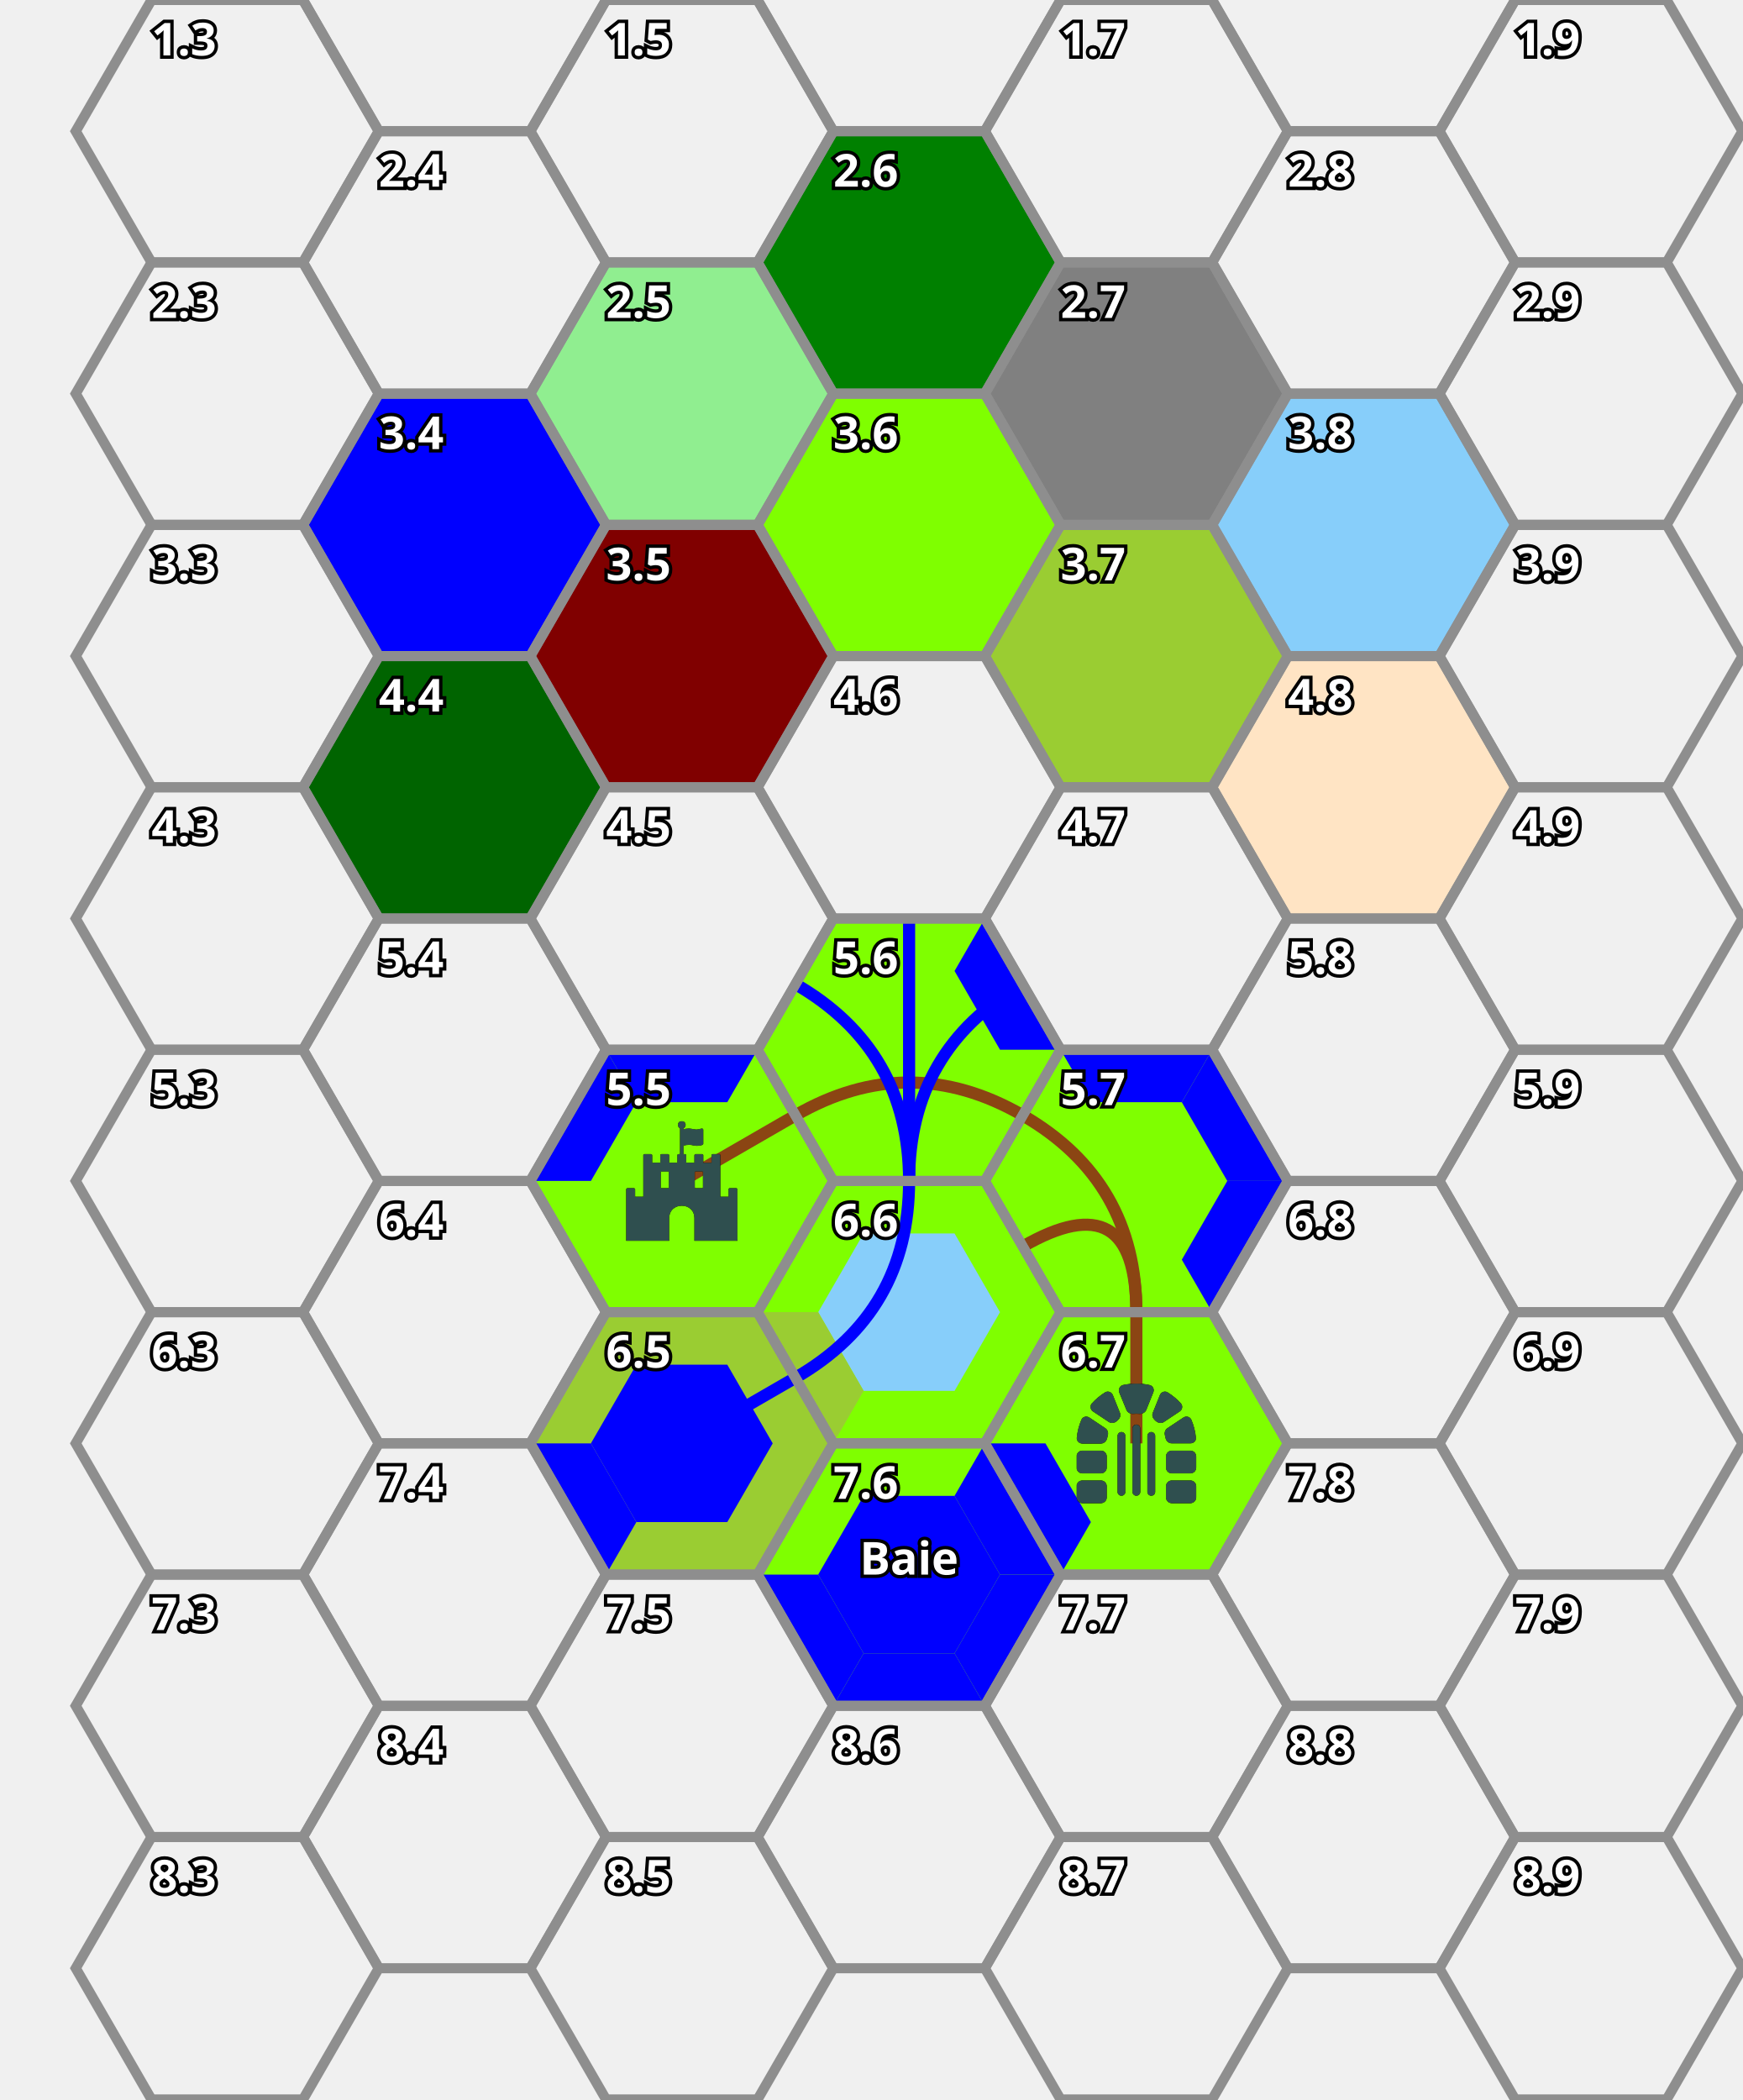
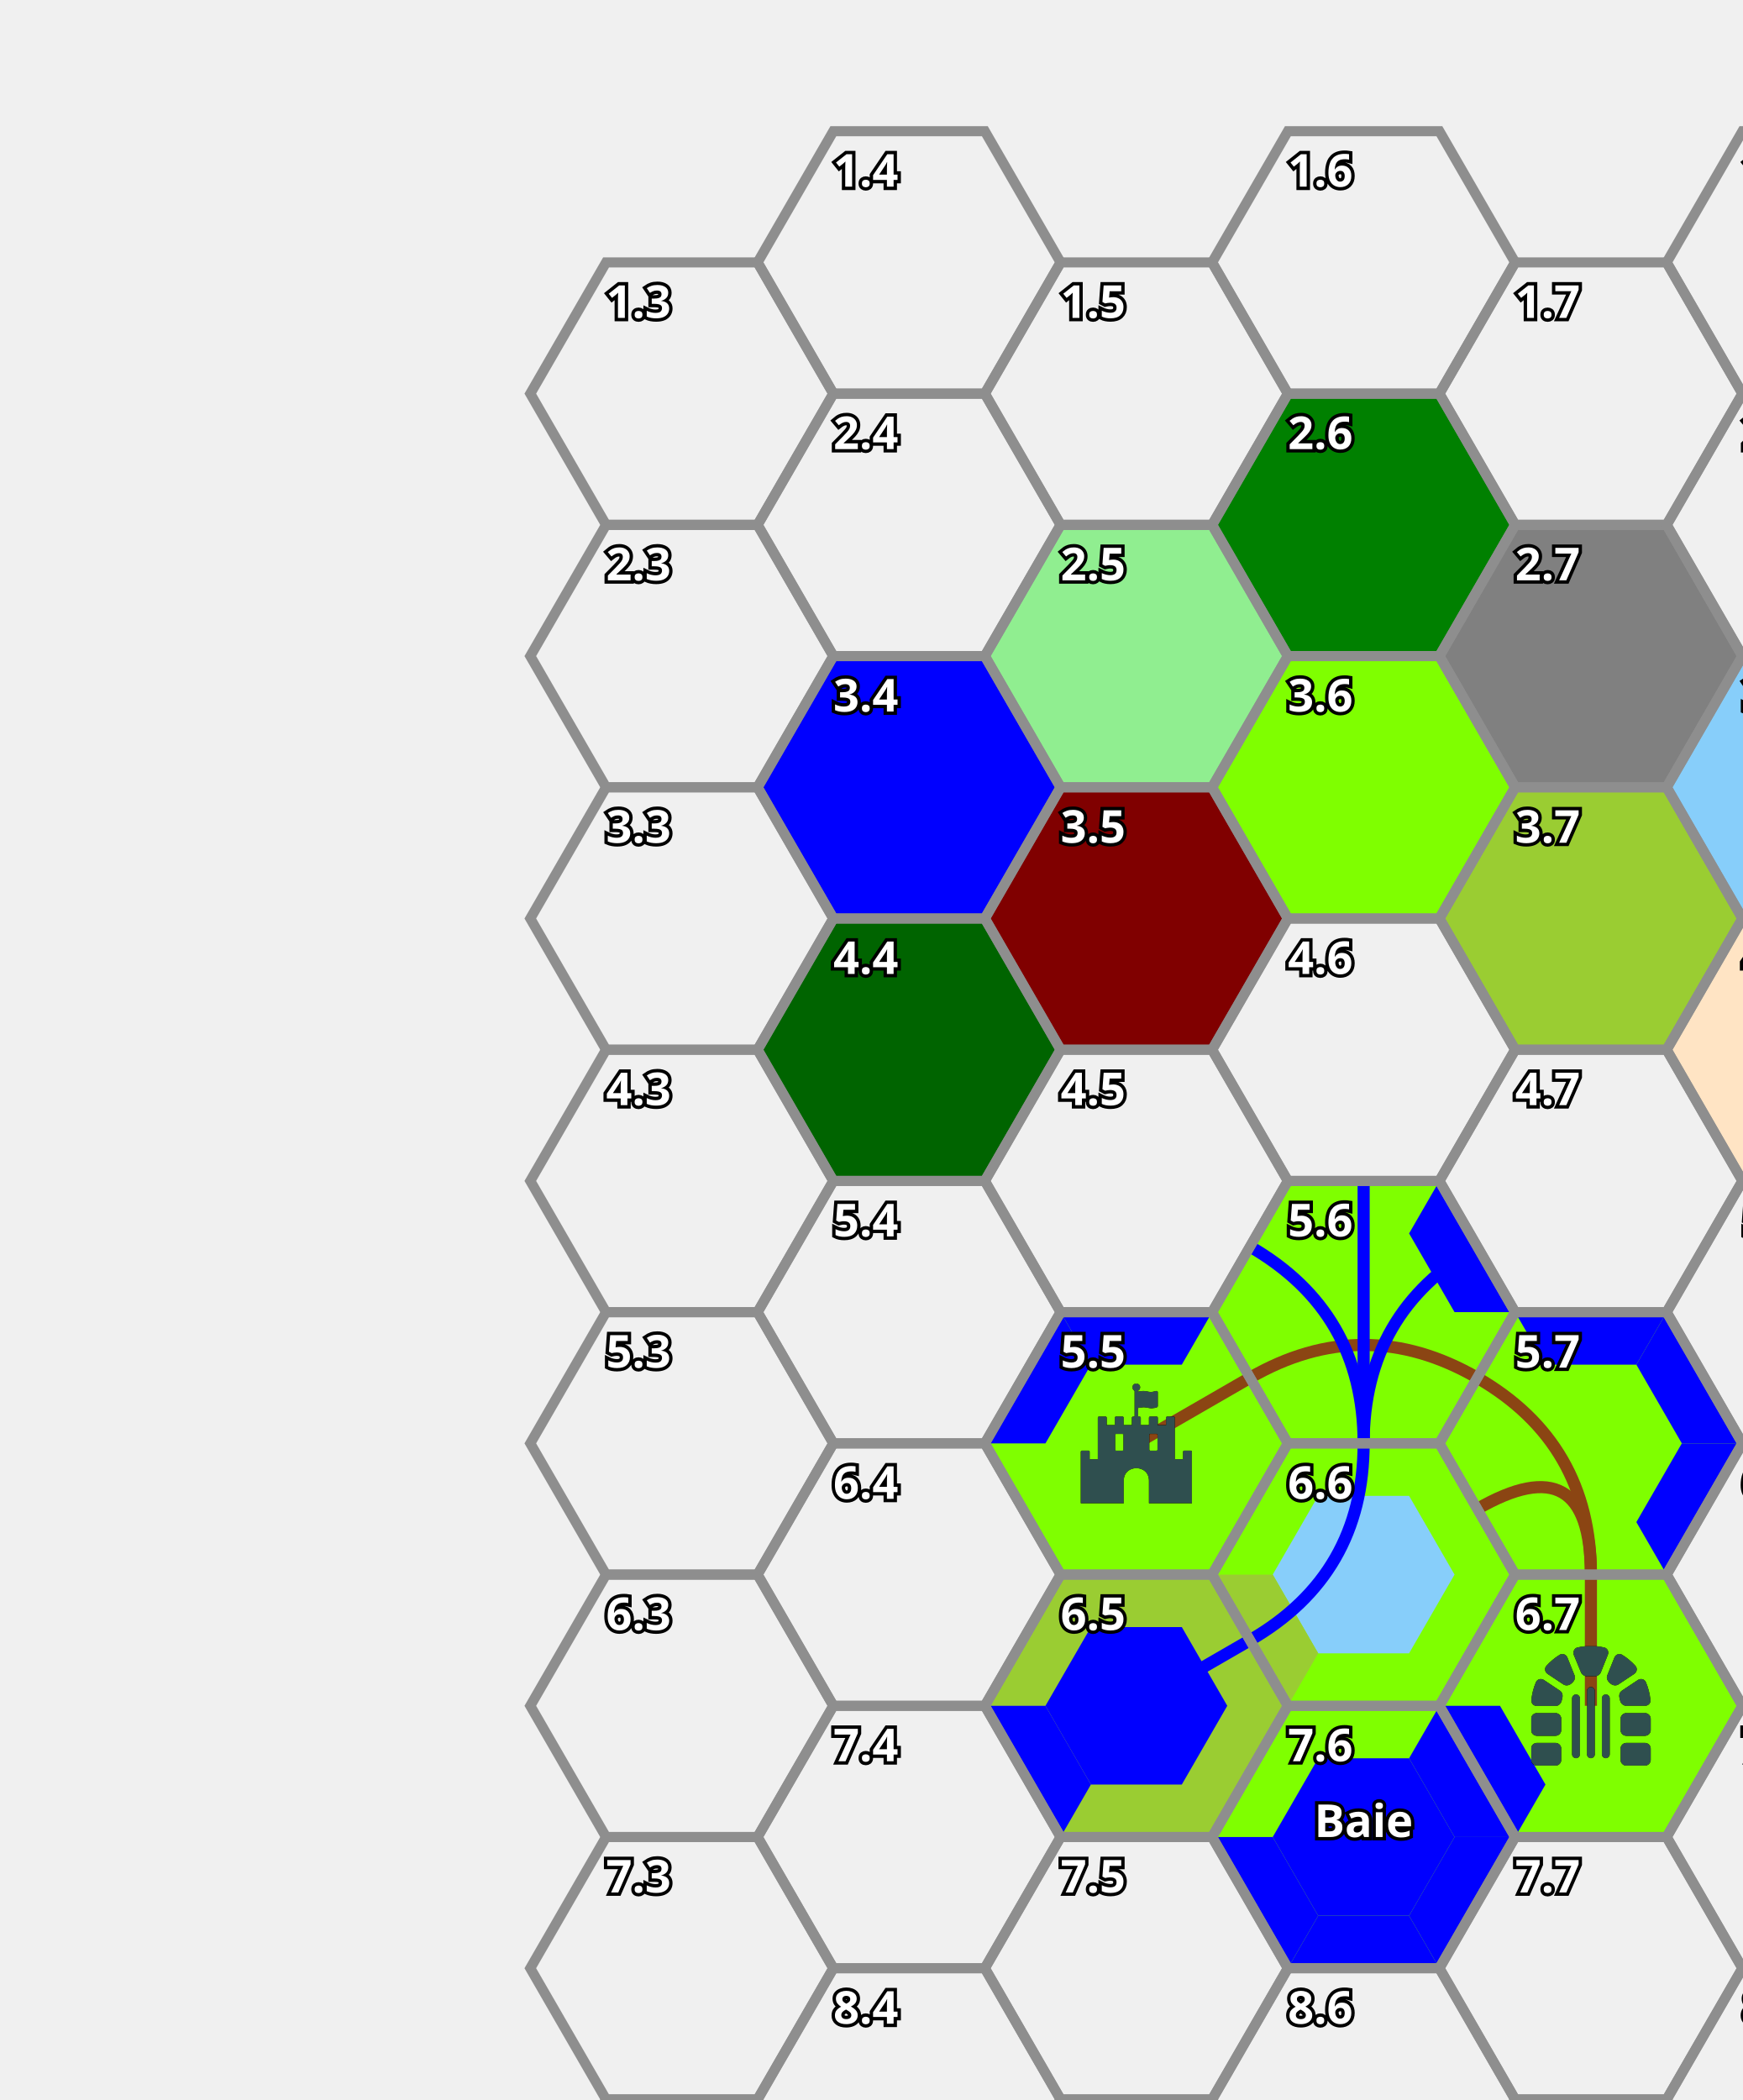
<svg xmlns="http://www.w3.org/2000/svg" xmlns:xlink="http://www.w3.org/1999/xlink" width="1150" height="1386" data-name="Layer 1" id="Layer_1">
  <style type="text/css">
        polygon {
            fill: none;
            stroke-width: 6.667;
        }

        text {
            font-size: 250.0%;
            font-family: PTSans-NarrowBold, PT Sans Narrow;
            font-weight: 600;
            paint-order: stroke;
            stroke: black;
            fill: white;
            stroke-width: 4.444;
        }

        .path {
            fill: transparent;
            stroke-width: 8.0;
        }


        .roads {
            stroke: saddlebrown;
        }

        .rivers {
            stroke: blue;
        }

        .grid {
            stroke: #8E8E8E;
            stroke-miterlimit: 10;
        }

        .number {}

        .alt_text {}

        .icon {
            paint-order: stroke;
            stroke: black;
            fill: darkslategrey;
            stroke-width: 2;
        }


        .plains {
            fill: lightgreen;
        }

        .light_wood {
            fill: green;
        }

        .heavy_woods {
            fill: darkgreen;
        }

        .grassland {
            fill: chartreuse;
        }

        .mountains {
            fill: maroon;
        }

        .hills {
            fill: bisque;
        }

        .sea {
            fill: blue;
        }


        .lake {
            fill: lightskyblue;
        }


        .marsh {
            fill: yellowgreen;
        }


        .desert {
            fill: lightyellow;
        }

        .unknown {
            fill: gray;
        }

        
    </style>
  <defs>
    <svg id="fortin" class="icon fortin">
      <path d="M489.2 287.9h-27.4c-2.6 0-4.6 2-4.6 4.6v32h-36.6V146.2c0-2.6-2-4.6-4.6-4.6h-27.4c-2.6 0-4.6 2-4.6 4.6v32h-36.6v-32c0-2.6-2-4.6-4.6-4.6h-27.4c-2.6 0-4.6 2-4.6 4.6v32h-36.6v-32c0-6-8-4.6-11.7-4.6v-38c8.3-2 17.1-3.4 25.7-3.4 10.9 0 20.9 4.3 31.4 4.3 4.6 0 27.7-1.1 27.7-8v-60c0-2.6-2-4.6-4.6-4.6-5.1 0-15.1 4.3-24 4.3-9.7 0-20.9-4.3-32.6-4.3-8 0-16 1.1-23.7 2.9v-4.9c5.4-2.6 9.1-8.3 9.1-14.3 0-20.7-31.4-20.8-31.4 0 0 6 3.7 11.7 9.1 14.3v111.7c-3.7 0-11.7-1.4-11.7 4.6v32h-36.6v-32c0-2.6-2-4.6-4.6-4.6h-27.4c-2.6 0-4.6 2-4.6 4.6v32H128v-32c0-2.6-2-4.6-4.6-4.6H96c-2.6 0-4.6 2-4.6 4.6v178.3H54.8v-32c0-2.6-2-4.6-4.6-4.6H22.8c-2.6 0-4.6 2-4.6 4.6V512h182.9v-96c0-72.6 109.7-72.6 109.7 0v96h182.9V292.5c.1-2.6-1.9-4.6-4.5-4.6zm-288.1-4.5c0 2.6-2 4.6-4.6 4.6h-27.4c-2.6 0-4.6-2-4.6-4.6v-64c0-2.6 2-4.6 4.6-4.6h27.4c2.6 0 4.6 2 4.6 4.6v64zm146.4 0c0 2.6-2 4.6-4.6 4.6h-27.4c-2.6 0-4.6-2-4.6-4.6v-64c0-2.6 2-4.6 4.6-4.6h27.4c2.6 0 4.6 2 4.6 4.6v64z" />
    </svg>
    <svg id="ruines" class="icon ruines">
      <path d="M336.6 156.5C327.3 148.1 322.6 136.5 327.1 125.3L357.6 49.18C362.7 36.27 377.8 30.36 389.7 37.63C410.9 50.63 430 66.62 446.5 85.02C455.7 95.21 452.9 110.9 441.5 118.5L373.9 163.5C363.6 170.4 349.8 168.1 340.5 159.9C339.2 158.7 337.9 157.6 336.6 156.5H336.6zM297.7 112.6C293.2 123.1 280.9 129.8 268.7 128.6C264.6 128.2 260.3 128 256 128C251.7 128 247.4 128.2 243.3 128.6C231.1 129.8 218.8 123.1 214.3 112.6L183.1 36.82C178.8 24.02 185.5 9.433 198.1 6.374C217.3 2.203 236.4 0 256 0C275.6 0 294.7 2.203 313 6.374C326.5 9.433 333.2 24.02 328 36.82L297.7 112.6zM122.3 37.63C134.2 30.36 149.3 36.27 154.4 49.18L184.9 125.3C189.4 136.5 184.7 148.1 175.4 156.5C174.1 157.6 172.8 158.7 171.5 159.9C162.2 168.1 148.4 170.4 138.1 163.5L70.52 118.5C59.13 110.9 56.32 95.21 65.46 85.02C81.99 66.62 101.1 50.63 122.3 37.63H122.3zM379.5 222.1C376.3 210.7 379.7 198.1 389.5 191.6L458.1 145.8C469.7 138.1 485.6 141.9 491.2 154.7C501.6 178.8 508.4 204.8 510.9 232C512.1 245.2 501.3 255.1 488 255.1H408C394.7 255.1 384.2 245.2 381.8 232.1C381.1 228.7 380.4 225.4 379.5 222.1V222.1zM122.5 191.6C132.3 198.1 135.7 210.7 132.5 222.1C131.6 225.4 130.9 228.7 130.2 232.1C127.8 245.2 117.3 256 104 256H24C10.75 256-.118 245.2 1.107 232C3.636 204.8 10.43 178.8 20.82 154.7C26.36 141.9 42.26 138.1 53.91 145.8L122.5 191.6zM104 288C117.3 288 128 298.7 128 312V360C128 373.3 117.3 384 104 384H24C10.75 384 0 373.3 0 360V312C0 298.7 10.75 288 24 288H104zM488 288C501.3 288 512 298.7 512 312V360C512 373.3 501.3 384 488 384H408C394.7 384 384 373.3 384 360V312C384 298.7 394.7 288 408 288H488zM104 416C117.3 416 128 426.7 128 440V488C128 501.3 117.3 512 104 512H24C10.75 512 0 501.3 0 488V440C0 426.7 10.75 416 24 416H104zM488 416C501.3 416 512 426.7 512 440V488C512 501.3 501.3 512 488 512H408C394.7 512 384 501.3 384 488V440C384 426.7 394.7 416 408 416H488zM272 464C272 472.8 264.8 480 256 480C247.2 480 240 472.8 240 464V192C240 183.2 247.2 176 256 176C264.8 176 272 183.2 272 192V464zM208 464C208 472.8 200.8 480 192 480C183.2 480 176 472.8 176 464V224C176 215.2 183.2 208 192 208C200.8 208 208 215.2 208 224V464zM336 464C336 472.8 328.8 480 320 480C311.2 480 304 472.8 304 464V224C304 215.2 311.2 208 320 208C328.8 208 336 215.2 336 224V464z" />
    </svg>
  </defs>
-   <polygon class="" points="250.0,86.603 200.0,-1.4210854715202004e-14 100.0,-1.4210854715202004e-14 50.0,86.603 100.0,173.205 200.0,173.205" />
-   <polygon class="" points="400.0,-2.842170943040401e-14 350.0,-86.603 250.0,-86.603 200.0,-2.842170943040401e-14 250.0,86.603 350.0,86.603" />
-   <polygon class="" points="550.0,86.603 500.0,-1.4210854715202004e-14 400.0,-1.4210854715202004e-14 350.0,86.603 400.0,173.205 500.0,173.205" />
-   <polygon class="" points="700.0,-2.842170943040401e-14 650.0,-86.603 550.0,-86.603 500.0,-2.842170943040401e-14 550.0,86.603 650.0,86.603" />
-   <polygon class="" points="850.0,86.603 800.0,-1.4210854715202004e-14 700.0,-1.4210854715202004e-14 650.0,86.603 700.0,173.205 800.0,173.205" />
-   <polygon class="" points="1000.0,-2.842170943040401e-14 950.0,-86.603 850.0,-86.603 800.0,-2.842170943040401e-14 850.0,86.603 950.0,86.603" />
-   <polygon class="" points="1150.0,86.603 1100.0,-1.4210854715202004e-14 1000.0,-1.4210854715202004e-14 950.0,86.603 1000.0,173.205 1100.0,173.205" />
-   <polygon class="" points="250.0,259.808 200.0,173.205 100.0,173.205 50.0,259.808 100.0,346.41 200.0,346.41" />
-   <polygon class="" points="400.0,173.205 350.0,86.603 250.0,86.603 200.0,173.205 250.0,259.808 350.0,259.808" />
-   <polygon class="plains" points="550.0,259.808 500.0,173.205 400.0,173.205 350.0,259.808 400.0,346.41 500.0,346.41" />
-   <polygon class="light_wood" points="700.0,173.205 650.0,86.603 550.0,86.603 500.0,173.205 550.0,259.808 650.0,259.808" />
-   <polygon class="unknown" points="850.0,259.808 800.0,173.205 700.0,173.205 650.0,259.808 700.0,346.41 800.0,346.41" />
+   <polygon class="" points="550.0,259.808 500.0,173.205 400.0,173.205 350.0,259.808 400.0,346.41 500.0,346.41" />
+   <polygon class="" points="700.0,173.205 650.0,86.603 550.0,86.603 500.0,173.205 550.0,259.808 650.0,259.808" />
+   <polygon class="" points="850.0,259.808 800.0,173.205 700.0,173.205 650.0,259.808 700.0,346.41 800.0,346.41" />
  <polygon class="" points="1000.0,173.205 950.0,86.603 850.0,86.603 800.0,173.205 850.0,259.808 950.0,259.808" />
  <polygon class="" points="1150.0,259.808 1100.0,173.205 1000.0,173.205 950.0,259.808 1000.0,346.41 1100.0,346.41" />
-   <polygon class="" points="250.0,433.013 200.0,346.41 100.0,346.41 50.0,433.013 100.0,519.615 200.0,519.615" />
-   <polygon class="sea" points="400.0,346.41 350.0,259.808 250.0,259.808 200.0,346.41 250.0,433.013 350.0,433.013" />
-   <polygon class="mountains" points="550.0,433.013 500.0,346.41 400.0,346.41 350.0,433.013 400.0,519.615 500.0,519.615" />
-   <polygon class="grassland" points="700.0,346.41 650.0,259.808 550.0,259.808 500.0,346.41 550.0,433.013 650.0,433.013" />
-   <polygon class="marsh" points="850.0,433.013 800.0,346.41 700.0,346.41 650.0,433.013 700.0,519.615 800.0,519.615" />
-   <polygon class="lake" points="1000.0,346.41 950.0,259.808 850.0,259.808 800.0,346.41 850.0,433.013 950.0,433.013" />
-   <polygon class="" points="1150.0,433.013 1100.0,346.41 1000.0,346.41 950.0,433.013 1000.0,519.615 1100.0,519.615" />
-   <polygon class="" points="250.0,606.218 200.0,519.615 100.0,519.615 50.0,606.218 100.0,692.82 200.0,692.82" />
-   <polygon class="heavy_woods" points="400.0,519.615 350.0,433.013 250.0,433.013 200.0,519.615 250.0,606.218 350.0,606.218" />
+   <polygon class="" points="1300.0,173.205 1250.0,86.603 1150.0,86.603 1100.0,173.205 1150.0,259.808 1250.0,259.808" />
+   <polygon class="" points="1450.0,259.808 1400.0,173.205 1300.0,173.205 1250.0,259.808 1300.0,346.41 1400.0,346.41" />
+   <polygon class="" points="550.0,433.013 500.0,346.41 400.0,346.41 350.0,433.013 400.0,519.615 500.0,519.615" />
+   <polygon class="" points="700.0,346.41 650.0,259.808 550.0,259.808 500.0,346.41 550.0,433.013 650.0,433.013" />
+   <polygon class="plains" points="850.0,433.013 800.0,346.41 700.0,346.41 650.0,433.013 700.0,519.615 800.0,519.615" />
+   <polygon class="light_wood" points="1000.0,346.41 950.0,259.808 850.0,259.808 800.0,346.41 850.0,433.013 950.0,433.013" />
+   <polygon class="unknown" points="1150.0,433.013 1100.0,346.41 1000.0,346.41 950.0,433.013 1000.0,519.615 1100.0,519.615" />
+   <polygon class="" points="1300.0,346.41 1250.0,259.808 1150.0,259.808 1100.0,346.41 1150.0,433.013 1250.0,433.013" />
+   <polygon class="" points="1450.0,433.013 1400.0,346.41 1300.0,346.41 1250.0,433.013 1300.0,519.615 1400.0,519.615" />
  <polygon class="" points="550.0,606.218 500.0,519.615 400.0,519.615 350.0,606.218 400.0,692.82 500.0,692.82" />
-   <polygon class="" points="700.0,519.615 650.0,433.013 550.0,433.013 500.0,519.615 550.0,606.218 650.0,606.218" />
-   <polygon class="" points="850.0,606.218 800.0,519.615 700.0,519.615 650.0,606.218 700.0,692.82 800.0,692.82" />
-   <polygon class="hills" points="1000.0,519.615 950.0,433.013 850.0,433.013 800.0,519.615 850.0,606.218 950.0,606.218" />
-   <polygon class="" points="1150.0,606.218 1100.0,519.615 1000.0,519.615 950.0,606.218 1000.0,692.82 1100.0,692.82" />
-   <polygon class="" points="250.0,779.423 200.0,692.82 100.0,692.82 50.0,779.423 100.0,866.025 200.0,866.025" />
-   <polygon class="" points="400.0,692.82 350.0,606.218 250.0,606.218 200.0,692.82 250.0,779.423 350.0,779.423" />
-   <polygon class="grassland" points="550.0,779.423 500.0,692.82 400.0,692.82 350.0,779.423 400.0,866.025 500.0,866.025" />
-   <polygon class="sea" points="390.0,779.423 420.0,727.461 400.0,692.82 350.0,779.423" />
-   <polygon class="sea" points="480.0,727.461 420.0,727.461 400.0,692.82 500.0,692.82" />
-   <path d="M450.0 779.423 Q 450.0 779.423 525.0 736.122" class="path roads" />
-   <use xlink:href="#fortin" transform="translate(410.6352 740.0581) scale(0.1537687 0.1537687)" />
-   <polygon class="grassland" points="700.0,692.82 650.0,606.218 550.0,606.218 500.0,692.82 550.0,779.423 650.0,779.423" />
-   <polygon class="sea" points="660.0,692.82 630.0,640.859 650.0,606.218 700.0,692.82" />
-   <path d="M525.0 736.122 Q 600.0 692.82 675.0 736.122" class="path roads" />
-   <path d="M600.0 606.218 Q 600.0 692.82 600.0 779.423" class="path rivers" />
-   <path d="M525.0 649.519 Q 600.0 692.82 600.0 779.423" class="path rivers" />
-   <path d="M675.0 649.519 Q 600.0 692.82 600.0 779.423" class="path rivers" />
-   <polygon class="grassland" points="850.0,779.423 800.0,692.82 700.0,692.82 650.0,779.423 700.0,866.025 800.0,866.025" />
-   <polygon class="sea" points="810.0,779.423 780.0,727.461 800.0,692.82 850.0,779.423" />
-   <polygon class="sea" points="780.0,727.461 720.0,727.461 700.0,692.82 800.0,692.82" />
-   <polygon class="sea" points="810.0,779.423 780.0,831.384 800.0,866.025 850.0,779.423" />
-   <path d="M675.0 736.122 Q 750.0 779.423 750.0 866.025" class="path roads" />
-   <path d="M675.0 822.724 Q 750.0 779.423 750.0 866.025" class="path roads" />
+   <polygon class="sea" points="700.0,519.615 650.0,433.013 550.0,433.013 500.0,519.615 550.0,606.218 650.0,606.218" />
+   <polygon class="mountains" points="850.0,606.218 800.0,519.615 700.0,519.615 650.0,606.218 700.0,692.82 800.0,692.82" />
+   <polygon class="grassland" points="1000.0,519.615 950.0,433.013 850.0,433.013 800.0,519.615 850.0,606.218 950.0,606.218" />
+   <polygon class="marsh" points="1150.0,606.218 1100.0,519.615 1000.0,519.615 950.0,606.218 1000.0,692.82 1100.0,692.82" />
+   <polygon class="lake" points="1300.0,519.615 1250.0,433.013 1150.0,433.013 1100.0,519.615 1150.0,606.218 1250.0,606.218" />
+   <polygon class="" points="1450.0,606.218 1400.0,519.615 1300.0,519.615 1250.0,606.218 1300.0,692.82 1400.0,692.82" />
+   <polygon class="" points="550.0,779.423 500.0,692.82 400.0,692.82 350.0,779.423 400.0,866.025 500.0,866.025" />
+   <polygon class="heavy_woods" points="700.0,692.82 650.0,606.218 550.0,606.218 500.0,692.82 550.0,779.423 650.0,779.423" />
+   <polygon class="" points="850.0,779.423 800.0,692.82 700.0,692.82 650.0,779.423 700.0,866.025 800.0,866.025" />
  <polygon class="" points="1000.0,692.82 950.0,606.218 850.0,606.218 800.0,692.82 850.0,779.423 950.0,779.423" />
  <polygon class="" points="1150.0,779.423 1100.0,692.82 1000.0,692.82 950.0,779.423 1000.0,866.025 1100.0,866.025" />
-   <polygon class="" points="250.0,952.628 200.0,866.025 100.0,866.025 50.0,952.628 100.0,1039.23 200.0,1039.23" />
-   <polygon class="" points="400.0,866.025 350.0,779.423 250.0,779.423 200.0,866.025 250.0,952.628 350.0,952.628" />
-   <polygon class="marsh" points="550.0,952.628 500.0,866.025 400.0,866.025 350.0,952.628 400.0,1039.23 500.0,1039.23" />
-   <polygon class="sea" points="390.0,952.628 420.0,1004.589 400.0,1039.23 350.0,952.628" />
-   <polygon class="sea" points="510.0,952.628 480.0,900.666 420.0,900.666 390.0,952.628 420.0,1004.589 480.0,1004.589" />
-   <path d="M450.0 952.628 Q 450.0 952.628 525.0 909.327" class="path rivers" />
-   <polygon class="grassland" points="700.0,866.025 650.0,779.423 550.0,779.423 500.0,866.025 550.0,952.628 650.0,952.628" />
-   <polygon class="lake" points="660.0,866.025 630.0,814.064 570.0,814.064 540.0,866.025 570.0,917.987 630.0,917.987" />
-   <polygon class="marsh" points="540.0,866.025 570.0,917.987 550.0,952.628 500.0,866.025" />
-   <path d="M600.0 779.423 Q 600.0 866.025 525.0 909.327" class="path rivers" />
+   <polygon class="hills" points="1300.0,692.82 1250.0,606.218 1150.0,606.218 1100.0,692.82 1150.0,779.423 1250.0,779.423" />
+   <polygon class="" points="1450.0,779.423 1400.0,692.82 1300.0,692.82 1250.0,779.423 1300.0,866.025 1400.0,866.025" />
+   <polygon class="" points="550.0,952.628 500.0,866.025 400.0,866.025 350.0,952.628 400.0,1039.23 500.0,1039.23" />
+   <polygon class="" points="700.0,866.025 650.0,779.423 550.0,779.423 500.0,866.025 550.0,952.628 650.0,952.628" />
  <polygon class="grassland" points="850.0,952.628 800.0,866.025 700.0,866.025 650.0,952.628 700.0,1039.23 800.0,1039.23" />
-   <polygon class="sea" points="690.0,952.628 720.0,1004.589 700.0,1039.23 650.0,952.628" />
-   <path d="M750.0 866.025 Q 750.0 952.628 750.0 952.628" class="path roads" />
-   <use xlink:href="#ruines" transform="translate(710.6352 913.2632) scale(0.1537687 0.1537687)" />
-   <polygon class="" points="1000.0,866.025 950.0,779.423 850.0,779.423 800.0,866.025 850.0,952.628 950.0,952.628" />
-   <polygon class="" points="1150.0,952.628 1100.0,866.025 1000.0,866.025 950.0,952.628 1000.0,1039.23 1100.0,1039.23" />
-   <polygon class="" points="250.0,1125.833 200.0,1039.23 100.0,1039.23 50.0,1125.833 100.0,1212.436 200.0,1212.436" />
-   <polygon class="" points="400.0,1039.23 350.0,952.628 250.0,952.628 200.0,1039.23 250.0,1125.833 350.0,1125.833" />
+   <polygon class="sea" points="690.0,952.628 720.0,900.666 700.0,866.025 650.0,952.628" />
+   <polygon class="sea" points="780.0,900.666 720.0,900.666 700.0,866.025 800.0,866.025" />
+   <path d="M750.0 952.628 Q 750.0 952.628 825.0 909.327" class="path roads" />
+   <use xlink:href="#fortin" transform="translate(710.6352 913.2632) scale(0.1537687 0.1537687)" />
+   <polygon class="grassland" points="1000.0,866.025 950.0,779.423 850.0,779.423 800.0,866.025 850.0,952.628 950.0,952.628" />
+   <polygon class="sea" points="960.0,866.025 930.0,814.064 950.0,779.423 1000.0,866.025" />
+   <path d="M825.0 909.327 Q 900.0 866.025 975.0 909.327" class="path roads" />
+   <path d="M900.0 779.423 Q 900.0 866.025 900.0 952.628" class="path rivers" />
+   <path d="M825.0 822.724 Q 900.0 866.025 900.0 952.628" class="path rivers" />
+   <path d="M975.0 822.724 Q 900.0 866.025 900.0 952.628" class="path rivers" />
+   <polygon class="grassland" points="1150.0,952.628 1100.0,866.025 1000.0,866.025 950.0,952.628 1000.0,1039.23 1100.0,1039.23" />
+   <polygon class="sea" points="1110.0,952.628 1080.0,900.666 1100.0,866.025 1150.0,952.628" />
+   <polygon class="sea" points="1080.0,900.666 1020.0,900.666 1000.0,866.025 1100.0,866.025" />
+   <polygon class="sea" points="1110.0,952.628 1080.0,1004.589 1100.0,1039.23 1150.0,952.628" />
+   <path d="M975.0 909.327 Q 1050.0 952.628 1050.0 1039.23" class="path roads" />
+   <path d="M975.0 995.929 Q 1050.0 952.628 1050.0 1039.23" class="path roads" />
+   <polygon class="" points="1300.0,866.025 1250.0,779.423 1150.0,779.423 1100.0,866.025 1150.0,952.628 1250.0,952.628" />
+   <polygon class="" points="1450.0,952.628 1400.0,866.025 1300.0,866.025 1250.0,952.628 1300.0,1039.23 1400.0,1039.23" />
  <polygon class="" points="550.0,1125.833 500.0,1039.23 400.0,1039.23 350.0,1125.833 400.0,1212.436 500.0,1212.436" />
-   <polygon class="grassland" points="700.0,1039.23 650.0,952.628 550.0,952.628 500.0,1039.23 550.0,1125.833 650.0,1125.833" />
-   <polygon class="sea" points="540.0,1039.23 570.0,1091.192 550.0,1125.833 500.0,1039.23" />
-   <polygon class="sea" points="630.0,1091.192 570.0,1091.192 550.0,1125.833 650.0,1125.833" />
-   <polygon class="sea" points="660.0,1039.23 630.0,1091.192 650.0,1125.833 700.0,1039.23" />
-   <polygon class="sea" points="660.0,1039.23 630.0,987.269 570.0,987.269 540.0,1039.23 570.0,1091.192 630.0,1091.192" />
-   <polygon class="sea" points="660.0,1039.23 630.0,987.269 650.0,952.628 700.0,1039.23" />
-   <text transform="translate(600.0 1039.23)" text-anchor="middle" class="alt_text">Baie</text>
-   <polygon class="" points="850.0,1125.833 800.0,1039.23 700.0,1039.23 650.0,1125.833 700.0,1212.436 800.0,1212.436" />
-   <polygon class="" points="1000.0,1039.23 950.0,952.628 850.0,952.628 800.0,1039.23 850.0,1125.833 950.0,1125.833" />
-   <polygon class="" points="1150.0,1125.833 1100.0,1039.23 1000.0,1039.23 950.0,1125.833 1000.0,1212.436 1100.0,1212.436" />
-   <polygon class="" points="250.0,1299.038 200.0,1212.436 100.0,1212.436 50.0,1299.038 100.0,1385.641 200.0,1385.641" />
-   <polygon class="" points="400.0,1212.436 350.0,1125.833 250.0,1125.833 200.0,1212.436 250.0,1299.038 350.0,1299.038" />
+   <polygon class="" points="700.0,1039.23 650.0,952.628 550.0,952.628 500.0,1039.23 550.0,1125.833 650.0,1125.833" />
+   <polygon class="marsh" points="850.0,1125.833 800.0,1039.23 700.0,1039.23 650.0,1125.833 700.0,1212.436 800.0,1212.436" />
+   <polygon class="sea" points="690.0,1125.833 720.0,1177.795 700.0,1212.436 650.0,1125.833" />
+   <polygon class="sea" points="810.0,1125.833 780.0,1073.872 720.0,1073.872 690.0,1125.833 720.0,1177.795 780.0,1177.795" />
+   <path d="M750.0 1125.833 Q 750.0 1125.833 825.0 1082.532" class="path rivers" />
+   <polygon class="grassland" points="1000.0,1039.23 950.0,952.628 850.0,952.628 800.0,1039.23 850.0,1125.833 950.0,1125.833" />
+   <polygon class="lake" points="960.0,1039.23 930.0,987.269 870.0,987.269 840.0,1039.23 870.0,1091.192 930.0,1091.192" />
+   <polygon class="marsh" points="840.0,1039.23 870.0,1091.192 850.0,1125.833 800.0,1039.23" />
+   <path d="M900.0 952.628 Q 900.0 1039.23 825.0 1082.532" class="path rivers" />
+   <polygon class="grassland" points="1150.0,1125.833 1100.0,1039.23 1000.0,1039.23 950.0,1125.833 1000.0,1212.436 1100.0,1212.436" />
+   <polygon class="sea" points="990.0,1125.833 1020.0,1177.795 1000.0,1212.436 950.0,1125.833" />
+   <path d="M1050.0 1039.23 Q 1050.0 1125.833 1050.0 1125.833" class="path roads" />
+   <use xlink:href="#ruines" transform="translate(1010.635 1086.468) scale(0.1537687 0.1537687)" />
+   <polygon class="" points="1300.0,1039.23 1250.0,952.628 1150.0,952.628 1100.0,1039.23 1150.0,1125.833 1250.0,1125.833" />
+   <polygon class="" points="1450.0,1125.833 1400.0,1039.23 1300.0,1039.23 1250.0,1125.833 1300.0,1212.436 1400.0,1212.436" />
  <polygon class="" points="550.0,1299.038 500.0,1212.436 400.0,1212.436 350.0,1299.038 400.0,1385.641 500.0,1385.641" />
  <polygon class="" points="700.0,1212.436 650.0,1125.833 550.0,1125.833 500.0,1212.436 550.0,1299.038 650.0,1299.038" />
  <polygon class="" points="850.0,1299.038 800.0,1212.436 700.0,1212.436 650.0,1299.038 700.0,1385.641 800.0,1385.641" />
-   <polygon class="" points="1000.0,1212.436 950.0,1125.833 850.0,1125.833 800.0,1212.436 850.0,1299.038 950.0,1299.038" />
+   <polygon class="grassland" points="1000.0,1212.436 950.0,1125.833 850.0,1125.833 800.0,1212.436 850.0,1299.038 950.0,1299.038" />
+   <polygon class="sea" points="840.0,1212.436 870.0,1264.397 850.0,1299.038 800.0,1212.436" />
+   <polygon class="sea" points="930.0,1264.397 870.0,1264.397 850.0,1299.038 950.0,1299.038" />
+   <polygon class="sea" points="960.0,1212.436 930.0,1264.397 950.0,1299.038 1000.0,1212.436" />
+   <polygon class="sea" points="960.0,1212.436 930.0,1160.474 870.0,1160.474 840.0,1212.436 870.0,1264.397 930.0,1264.397" />
+   <polygon class="sea" points="960.0,1212.436 930.0,1160.474 950.0,1125.833 1000.0,1212.436" />
+   <text transform="translate(900.0 1212.436)" text-anchor="middle" class="alt_text">Baie</text>
  <polygon class="" points="1150.0,1299.038 1100.0,1212.436 1000.0,1212.436 950.0,1299.038 1000.0,1385.641 1100.0,1385.641" />
-   <text transform="translate(100.0 36.60254)" class="number">1.3</text>
-   <polygon class="grid" points="250.0,86.603 200.0,-1.4210854715202004e-14 100.0,-1.4210854715202004e-14 50.0,86.603 100.0,173.205 200.0,173.205" />
-   <text transform="translate(250.0 -50)" class="number">1.4</text>
-   <polygon class="grid" points="400.0,-2.842170943040401e-14 350.0,-86.603 250.0,-86.603 200.0,-2.842170943040401e-14 250.0,86.603 350.0,86.603" />
-   <text transform="translate(400.0 36.60254)" class="number">1.5</text>
-   <polygon class="grid" points="550.0,86.603 500.0,-1.4210854715202004e-14 400.0,-1.4210854715202004e-14 350.0,86.603 400.0,173.205 500.0,173.205" />
-   <text transform="translate(550.0 -50)" class="number">1.6</text>
-   <polygon class="grid" points="700.0,-2.842170943040401e-14 650.0,-86.603 550.0,-86.603 500.0,-2.842170943040401e-14 550.0,86.603 650.0,86.603" />
-   <text transform="translate(700.0 36.60254)" class="number">1.7</text>
-   <polygon class="grid" points="850.0,86.603 800.0,-1.4210854715202004e-14 700.0,-1.4210854715202004e-14 650.0,86.603 700.0,173.205 800.0,173.205" />
-   <text transform="translate(850.0 -50)" class="number">1.8</text>
-   <polygon class="grid" points="1000.0,-2.842170943040401e-14 950.0,-86.603 850.0,-86.603 800.0,-2.842170943040401e-14 850.0,86.603 950.0,86.603" />
-   <text transform="translate(1000.0 36.60254)" class="number">1.9</text>
-   <polygon class="grid" points="1150.0,86.603 1100.0,-1.4210854715202004e-14 1000.0,-1.4210854715202004e-14 950.0,86.603 1000.0,173.205 1100.0,173.205" />
-   <text transform="translate(100.0 209.8076)" class="number">2.3</text>
-   <polygon class="grid" points="250.0,259.808 200.0,173.205 100.0,173.205 50.0,259.808 100.0,346.41 200.0,346.41" />
-   <text transform="translate(250.0 123.2051)" class="number">2.4</text>
-   <polygon class="grid" points="400.0,173.205 350.0,86.603 250.0,86.603 200.0,173.205 250.0,259.808 350.0,259.808" />
-   <text transform="translate(400.0 209.8076)" class="number">2.5</text>
+   <polygon class="" points="1300.0,1212.436 1250.0,1125.833 1150.0,1125.833 1100.0,1212.436 1150.0,1299.038 1250.0,1299.038" />
+   <polygon class="" points="1450.0,1299.038 1400.0,1212.436 1300.0,1212.436 1250.0,1299.038 1300.0,1385.641 1400.0,1385.641" />
+   <polygon class="" points="550.0,1472.243 500.0,1385.641 400.0,1385.641 350.0,1472.243 400.0,1558.846 500.0,1558.846" />
+   <polygon class="" points="700.0,1385.641 650.0,1299.038 550.0,1299.038 500.0,1385.641 550.0,1472.243 650.0,1472.243" />
+   <polygon class="" points="850.0,1472.243 800.0,1385.641 700.0,1385.641 650.0,1472.243 700.0,1558.846 800.0,1558.846" />
+   <polygon class="" points="1000.0,1385.641 950.0,1299.038 850.0,1299.038 800.0,1385.641 850.0,1472.243 950.0,1472.243" />
+   <polygon class="" points="1150.0,1472.243 1100.0,1385.641 1000.0,1385.641 950.0,1472.243 1000.0,1558.846 1100.0,1558.846" />
+   <polygon class="" points="1300.0,1385.641 1250.0,1299.038 1150.0,1299.038 1100.0,1385.641 1150.0,1472.243 1250.0,1472.243" />
+   <polygon class="" points="1450.0,1472.243 1400.0,1385.641 1300.0,1385.641 1250.0,1472.243 1300.0,1558.846 1400.0,1558.846" />
+   <text transform="translate(400.0 209.8076)" class="number">1.3</text>
  <polygon class="grid" points="550.0,259.808 500.0,173.205 400.0,173.205 350.0,259.808 400.0,346.41 500.0,346.41" />
-   <text transform="translate(550.0 123.2051)" class="number">2.6</text>
+   <text transform="translate(550.0 123.2051)" class="number">1.4</text>
  <polygon class="grid" points="700.0,173.205 650.0,86.603 550.0,86.603 500.0,173.205 550.0,259.808 650.0,259.808" />
-   <text transform="translate(700.0 209.8076)" class="number">2.7</text>
+   <text transform="translate(700.0 209.8076)" class="number">1.5</text>
  <polygon class="grid" points="850.0,259.808 800.0,173.205 700.0,173.205 650.0,259.808 700.0,346.41 800.0,346.41" />
-   <text transform="translate(850.0 123.2051)" class="number">2.8</text>
+   <text transform="translate(850.0 123.2051)" class="number">1.6</text>
  <polygon class="grid" points="1000.0,173.205 950.0,86.603 850.0,86.603 800.0,173.205 850.0,259.808 950.0,259.808" />
-   <text transform="translate(1000.0 209.8076)" class="number">2.9</text>
+   <text transform="translate(1000.0 209.8076)" class="number">1.7</text>
  <polygon class="grid" points="1150.0,259.808 1100.0,173.205 1000.0,173.205 950.0,259.808 1000.0,346.41 1100.0,346.41" />
-   <text transform="translate(100.0 383.0127)" class="number">3.3</text>
-   <polygon class="grid" points="250.0,433.013 200.0,346.41 100.0,346.41 50.0,433.013 100.0,519.615 200.0,519.615" />
-   <text transform="translate(250.0 296.4102)" class="number">3.4</text>
-   <polygon class="grid" points="400.0,346.41 350.0,259.808 250.0,259.808 200.0,346.41 250.0,433.013 350.0,433.013" />
-   <text transform="translate(400.0 383.0127)" class="number">3.5</text>
+   <text transform="translate(1150.0 123.2051)" class="number">1.8</text>
+   <polygon class="grid" points="1300.0,173.205 1250.0,86.603 1150.0,86.603 1100.0,173.205 1150.0,259.808 1250.0,259.808" />
+   <text transform="translate(1300.0 209.8076)" class="number">1.9</text>
+   <polygon class="grid" points="1450.0,259.808 1400.0,173.205 1300.0,173.205 1250.0,259.808 1300.0,346.41 1400.0,346.41" />
+   <text transform="translate(400.0 383.0127)" class="number">2.3</text>
  <polygon class="grid" points="550.0,433.013 500.0,346.41 400.0,346.41 350.0,433.013 400.0,519.615 500.0,519.615" />
-   <text transform="translate(550.0 296.4102)" class="number">3.6</text>
+   <text transform="translate(550.0 296.4102)" class="number">2.4</text>
  <polygon class="grid" points="700.0,346.41 650.0,259.808 550.0,259.808 500.0,346.41 550.0,433.013 650.0,433.013" />
-   <text transform="translate(700.0 383.0127)" class="number">3.7</text>
+   <text transform="translate(700.0 383.0127)" class="number">2.5</text>
  <polygon class="grid" points="850.0,433.013 800.0,346.41 700.0,346.41 650.0,433.013 700.0,519.615 800.0,519.615" />
-   <text transform="translate(850.0 296.4102)" class="number">3.8</text>
+   <text transform="translate(850.0 296.4102)" class="number">2.6</text>
  <polygon class="grid" points="1000.0,346.41 950.0,259.808 850.0,259.808 800.0,346.41 850.0,433.013 950.0,433.013" />
-   <text transform="translate(1000.0 383.0127)" class="number">3.9</text>
+   <text transform="translate(1000.0 383.0127)" class="number">2.7</text>
  <polygon class="grid" points="1150.0,433.013 1100.0,346.41 1000.0,346.41 950.0,433.013 1000.0,519.615 1100.0,519.615" />
-   <text transform="translate(100.0 556.2178)" class="number">4.3</text>
-   <polygon class="grid" points="250.0,606.218 200.0,519.615 100.0,519.615 50.0,606.218 100.0,692.82 200.0,692.82" />
-   <text transform="translate(250.0 469.6152)" class="number">4.4</text>
-   <polygon class="grid" points="400.0,519.615 350.0,433.013 250.0,433.013 200.0,519.615 250.0,606.218 350.0,606.218" />
-   <text transform="translate(400.0 556.2178)" class="number">4.5</text>
+   <text transform="translate(1150.0 296.4102)" class="number">2.8</text>
+   <polygon class="grid" points="1300.0,346.41 1250.0,259.808 1150.0,259.808 1100.0,346.41 1150.0,433.013 1250.0,433.013" />
+   <text transform="translate(1300.0 383.0127)" class="number">2.9</text>
+   <polygon class="grid" points="1450.0,433.013 1400.0,346.41 1300.0,346.41 1250.0,433.013 1300.0,519.615 1400.0,519.615" />
+   <text transform="translate(400.0 556.2178)" class="number">3.3</text>
  <polygon class="grid" points="550.0,606.218 500.0,519.615 400.0,519.615 350.0,606.218 400.0,692.82 500.0,692.82" />
-   <text transform="translate(550.0 469.6152)" class="number">4.6</text>
+   <text transform="translate(550.0 469.6152)" class="number">3.4</text>
  <polygon class="grid" points="700.0,519.615 650.0,433.013 550.0,433.013 500.0,519.615 550.0,606.218 650.0,606.218" />
-   <text transform="translate(700.0 556.2178)" class="number">4.7</text>
+   <text transform="translate(700.0 556.2178)" class="number">3.5</text>
  <polygon class="grid" points="850.0,606.218 800.0,519.615 700.0,519.615 650.0,606.218 700.0,692.82 800.0,692.82" />
-   <text transform="translate(850.0 469.6152)" class="number">4.8</text>
+   <text transform="translate(850.0 469.6152)" class="number">3.6</text>
  <polygon class="grid" points="1000.0,519.615 950.0,433.013 850.0,433.013 800.0,519.615 850.0,606.218 950.0,606.218" />
-   <text transform="translate(1000.0 556.2178)" class="number">4.9</text>
+   <text transform="translate(1000.0 556.2178)" class="number">3.7</text>
  <polygon class="grid" points="1150.0,606.218 1100.0,519.615 1000.0,519.615 950.0,606.218 1000.0,692.82 1100.0,692.82" />
-   <text transform="translate(100.0 729.4229)" class="number">5.3</text>
-   <polygon class="grid" points="250.0,779.423 200.0,692.82 100.0,692.82 50.0,779.423 100.0,866.025 200.0,866.025" />
-   <text transform="translate(250.0 642.8203)" class="number">5.4</text>
-   <polygon class="grid" points="400.0,692.82 350.0,606.218 250.0,606.218 200.0,692.82 250.0,779.423 350.0,779.423" />
-   <text transform="translate(400.0 729.4229)" class="number">5.5</text>
+   <text transform="translate(1150.0 469.6152)" class="number">3.8</text>
+   <polygon class="grid" points="1300.0,519.615 1250.0,433.013 1150.0,433.013 1100.0,519.615 1150.0,606.218 1250.0,606.218" />
+   <text transform="translate(1300.0 556.2178)" class="number">3.9</text>
+   <polygon class="grid" points="1450.0,606.218 1400.0,519.615 1300.0,519.615 1250.0,606.218 1300.0,692.82 1400.0,692.82" />
+   <text transform="translate(400.0 729.4229)" class="number">4.3</text>
  <polygon class="grid" points="550.0,779.423 500.0,692.82 400.0,692.82 350.0,779.423 400.0,866.025 500.0,866.025" />
-   <text transform="translate(550.0 642.8203)" class="number">5.6</text>
+   <text transform="translate(550.0 642.8203)" class="number">4.4</text>
  <polygon class="grid" points="700.0,692.82 650.0,606.218 550.0,606.218 500.0,692.82 550.0,779.423 650.0,779.423" />
-   <text transform="translate(700.0 729.4229)" class="number">5.7</text>
+   <text transform="translate(700.0 729.4229)" class="number">4.5</text>
  <polygon class="grid" points="850.0,779.423 800.0,692.82 700.0,692.82 650.0,779.423 700.0,866.025 800.0,866.025" />
-   <text transform="translate(850.0 642.8203)" class="number">5.8</text>
+   <text transform="translate(850.0 642.8203)" class="number">4.6</text>
  <polygon class="grid" points="1000.0,692.82 950.0,606.218 850.0,606.218 800.0,692.82 850.0,779.423 950.0,779.423" />
-   <text transform="translate(1000.0 729.4229)" class="number">5.9</text>
+   <text transform="translate(1000.0 729.4229)" class="number">4.7</text>
  <polygon class="grid" points="1150.0,779.423 1100.0,692.82 1000.0,692.82 950.0,779.423 1000.0,866.025 1100.0,866.025" />
-   <text transform="translate(100.0 902.6279)" class="number">6.3</text>
-   <polygon class="grid" points="250.0,952.628 200.0,866.025 100.0,866.025 50.0,952.628 100.0,1039.23 200.0,1039.23" />
-   <text transform="translate(250.0 816.0254)" class="number">6.4</text>
-   <polygon class="grid" points="400.0,866.025 350.0,779.423 250.0,779.423 200.0,866.025 250.0,952.628 350.0,952.628" />
-   <text transform="translate(400.0 902.6279)" class="number">6.5</text>
+   <text transform="translate(1150.0 642.8203)" class="number">4.8</text>
+   <polygon class="grid" points="1300.0,692.82 1250.0,606.218 1150.0,606.218 1100.0,692.82 1150.0,779.423 1250.0,779.423" />
+   <text transform="translate(1300.0 729.4229)" class="number">4.9</text>
+   <polygon class="grid" points="1450.0,779.423 1400.0,692.82 1300.0,692.82 1250.0,779.423 1300.0,866.025 1400.0,866.025" />
+   <text transform="translate(400.0 902.6279)" class="number">5.3</text>
  <polygon class="grid" points="550.0,952.628 500.0,866.025 400.0,866.025 350.0,952.628 400.0,1039.23 500.0,1039.23" />
-   <text transform="translate(550.0 816.0254)" class="number">6.6</text>
+   <text transform="translate(550.0 816.0254)" class="number">5.4</text>
  <polygon class="grid" points="700.0,866.025 650.0,779.423 550.0,779.423 500.0,866.025 550.0,952.628 650.0,952.628" />
-   <text transform="translate(700.0 902.6279)" class="number">6.7</text>
+   <text transform="translate(700.0 902.6279)" class="number">5.5</text>
  <polygon class="grid" points="850.0,952.628 800.0,866.025 700.0,866.025 650.0,952.628 700.0,1039.23 800.0,1039.23" />
-   <text transform="translate(850.0 816.0254)" class="number">6.8</text>
+   <text transform="translate(850.0 816.0254)" class="number">5.6</text>
  <polygon class="grid" points="1000.0,866.025 950.0,779.423 850.0,779.423 800.0,866.025 850.0,952.628 950.0,952.628" />
-   <text transform="translate(1000.0 902.6279)" class="number">6.9</text>
+   <text transform="translate(1000.0 902.6279)" class="number">5.7</text>
  <polygon class="grid" points="1150.0,952.628 1100.0,866.025 1000.0,866.025 950.0,952.628 1000.0,1039.23 1100.0,1039.23" />
-   <text transform="translate(100.0 1075.833)" class="number">7.3</text>
-   <polygon class="grid" points="250.0,1125.833 200.0,1039.23 100.0,1039.23 50.0,1125.833 100.0,1212.436 200.0,1212.436" />
-   <text transform="translate(250.0 989.2305)" class="number">7.4</text>
-   <polygon class="grid" points="400.0,1039.23 350.0,952.628 250.0,952.628 200.0,1039.23 250.0,1125.833 350.0,1125.833" />
-   <text transform="translate(400.0 1075.833)" class="number">7.5</text>
+   <text transform="translate(1150.0 816.0254)" class="number">5.8</text>
+   <polygon class="grid" points="1300.0,866.025 1250.0,779.423 1150.0,779.423 1100.0,866.025 1150.0,952.628 1250.0,952.628" />
+   <text transform="translate(1300.0 902.6279)" class="number">5.9</text>
+   <polygon class="grid" points="1450.0,952.628 1400.0,866.025 1300.0,866.025 1250.0,952.628 1300.0,1039.23 1400.0,1039.23" />
+   <text transform="translate(400.0 1075.833)" class="number">6.3</text>
  <polygon class="grid" points="550.0,1125.833 500.0,1039.23 400.0,1039.23 350.0,1125.833 400.0,1212.436 500.0,1212.436" />
-   <text transform="translate(550.0 989.2305)" class="number">7.6</text>
+   <text transform="translate(550.0 989.2305)" class="number">6.4</text>
  <polygon class="grid" points="700.0,1039.23 650.0,952.628 550.0,952.628 500.0,1039.23 550.0,1125.833 650.0,1125.833" />
-   <text transform="translate(700.0 1075.833)" class="number">7.7</text>
+   <text transform="translate(700.0 1075.833)" class="number">6.5</text>
  <polygon class="grid" points="850.0,1125.833 800.0,1039.23 700.0,1039.23 650.0,1125.833 700.0,1212.436 800.0,1212.436" />
-   <text transform="translate(850.0 989.2305)" class="number">7.8</text>
+   <text transform="translate(850.0 989.2305)" class="number">6.6</text>
  <polygon class="grid" points="1000.0,1039.23 950.0,952.628 850.0,952.628 800.0,1039.23 850.0,1125.833 950.0,1125.833" />
-   <text transform="translate(1000.0 1075.833)" class="number">7.9</text>
+   <text transform="translate(1000.0 1075.833)" class="number">6.7</text>
  <polygon class="grid" points="1150.0,1125.833 1100.0,1039.23 1000.0,1039.23 950.0,1125.833 1000.0,1212.436 1100.0,1212.436" />
-   <text transform="translate(100.0 1249.038)" class="number">8.3</text>
-   <polygon class="grid" points="250.0,1299.038 200.0,1212.436 100.0,1212.436 50.0,1299.038 100.0,1385.641 200.0,1385.641" />
-   <text transform="translate(250.0 1162.436)" class="number">8.4</text>
-   <polygon class="grid" points="400.0,1212.436 350.0,1125.833 250.0,1125.833 200.0,1212.436 250.0,1299.038 350.0,1299.038" />
-   <text transform="translate(400.0 1249.038)" class="number">8.5</text>
+   <text transform="translate(1150.0 989.2305)" class="number">6.8</text>
+   <polygon class="grid" points="1300.0,1039.23 1250.0,952.628 1150.0,952.628 1100.0,1039.23 1150.0,1125.833 1250.0,1125.833" />
+   <text transform="translate(1300.0 1075.833)" class="number">6.9</text>
+   <polygon class="grid" points="1450.0,1125.833 1400.0,1039.23 1300.0,1039.23 1250.0,1125.833 1300.0,1212.436 1400.0,1212.436" />
+   <text transform="translate(400.0 1249.038)" class="number">7.3</text>
  <polygon class="grid" points="550.0,1299.038 500.0,1212.436 400.0,1212.436 350.0,1299.038 400.0,1385.641 500.0,1385.641" />
-   <text transform="translate(550.0 1162.436)" class="number">8.6</text>
+   <text transform="translate(550.0 1162.436)" class="number">7.4</text>
  <polygon class="grid" points="700.0,1212.436 650.0,1125.833 550.0,1125.833 500.0,1212.436 550.0,1299.038 650.0,1299.038" />
-   <text transform="translate(700.0 1249.038)" class="number">8.7</text>
+   <text transform="translate(700.0 1249.038)" class="number">7.5</text>
  <polygon class="grid" points="850.0,1299.038 800.0,1212.436 700.0,1212.436 650.0,1299.038 700.0,1385.641 800.0,1385.641" />
-   <text transform="translate(850.0 1162.436)" class="number">8.8</text>
+   <text transform="translate(850.0 1162.436)" class="number">7.6</text>
  <polygon class="grid" points="1000.0,1212.436 950.0,1125.833 850.0,1125.833 800.0,1212.436 850.0,1299.038 950.0,1299.038" />
-   <text transform="translate(1000.0 1249.038)" class="number">8.9</text>
+   <text transform="translate(1000.0 1249.038)" class="number">7.7</text>
  <polygon class="grid" points="1150.0,1299.038 1100.0,1212.436 1000.0,1212.436 950.0,1299.038 1000.0,1385.641 1100.0,1385.641" />
+   <text transform="translate(1150.0 1162.436)" class="number">7.8</text>
+   <polygon class="grid" points="1300.0,1212.436 1250.0,1125.833 1150.0,1125.833 1100.0,1212.436 1150.0,1299.038 1250.0,1299.038" />
+   <text transform="translate(1300.0 1249.038)" class="number">7.9</text>
+   <polygon class="grid" points="1450.0,1299.038 1400.0,1212.436 1300.0,1212.436 1250.0,1299.038 1300.0,1385.641 1400.0,1385.641" />
+   <text transform="translate(400.0 1422.243)" class="number">8.3</text>
+   <polygon class="grid" points="550.0,1472.243 500.0,1385.641 400.0,1385.641 350.0,1472.243 400.0,1558.846 500.0,1558.846" />
+   <text transform="translate(550.0 1335.641)" class="number">8.4</text>
+   <polygon class="grid" points="700.0,1385.641 650.0,1299.038 550.0,1299.038 500.0,1385.641 550.0,1472.243 650.0,1472.243" />
+   <text transform="translate(700.0 1422.243)" class="number">8.5</text>
+   <polygon class="grid" points="850.0,1472.243 800.0,1385.641 700.0,1385.641 650.0,1472.243 700.0,1558.846 800.0,1558.846" />
+   <text transform="translate(850.0 1335.641)" class="number">8.6</text>
+   <polygon class="grid" points="1000.0,1385.641 950.0,1299.038 850.0,1299.038 800.0,1385.641 850.0,1472.243 950.0,1472.243" />
+   <text transform="translate(1000.0 1422.243)" class="number">8.7</text>
+   <polygon class="grid" points="1150.0,1472.243 1100.0,1385.641 1000.0,1385.641 950.0,1472.243 1000.0,1558.846 1100.0,1558.846" />
+   <text transform="translate(1150.0 1335.641)" class="number">8.8</text>
+   <polygon class="grid" points="1300.0,1385.641 1250.0,1299.038 1150.0,1299.038 1100.0,1385.641 1150.0,1472.243 1250.0,1472.243" />
+   <text transform="translate(1300.0 1422.243)" class="number">8.9</text>
+   <polygon class="grid" points="1450.0,1472.243 1400.0,1385.641 1300.0,1385.641 1250.0,1472.243 1300.0,1558.846 1400.0,1558.846" />
</svg>
